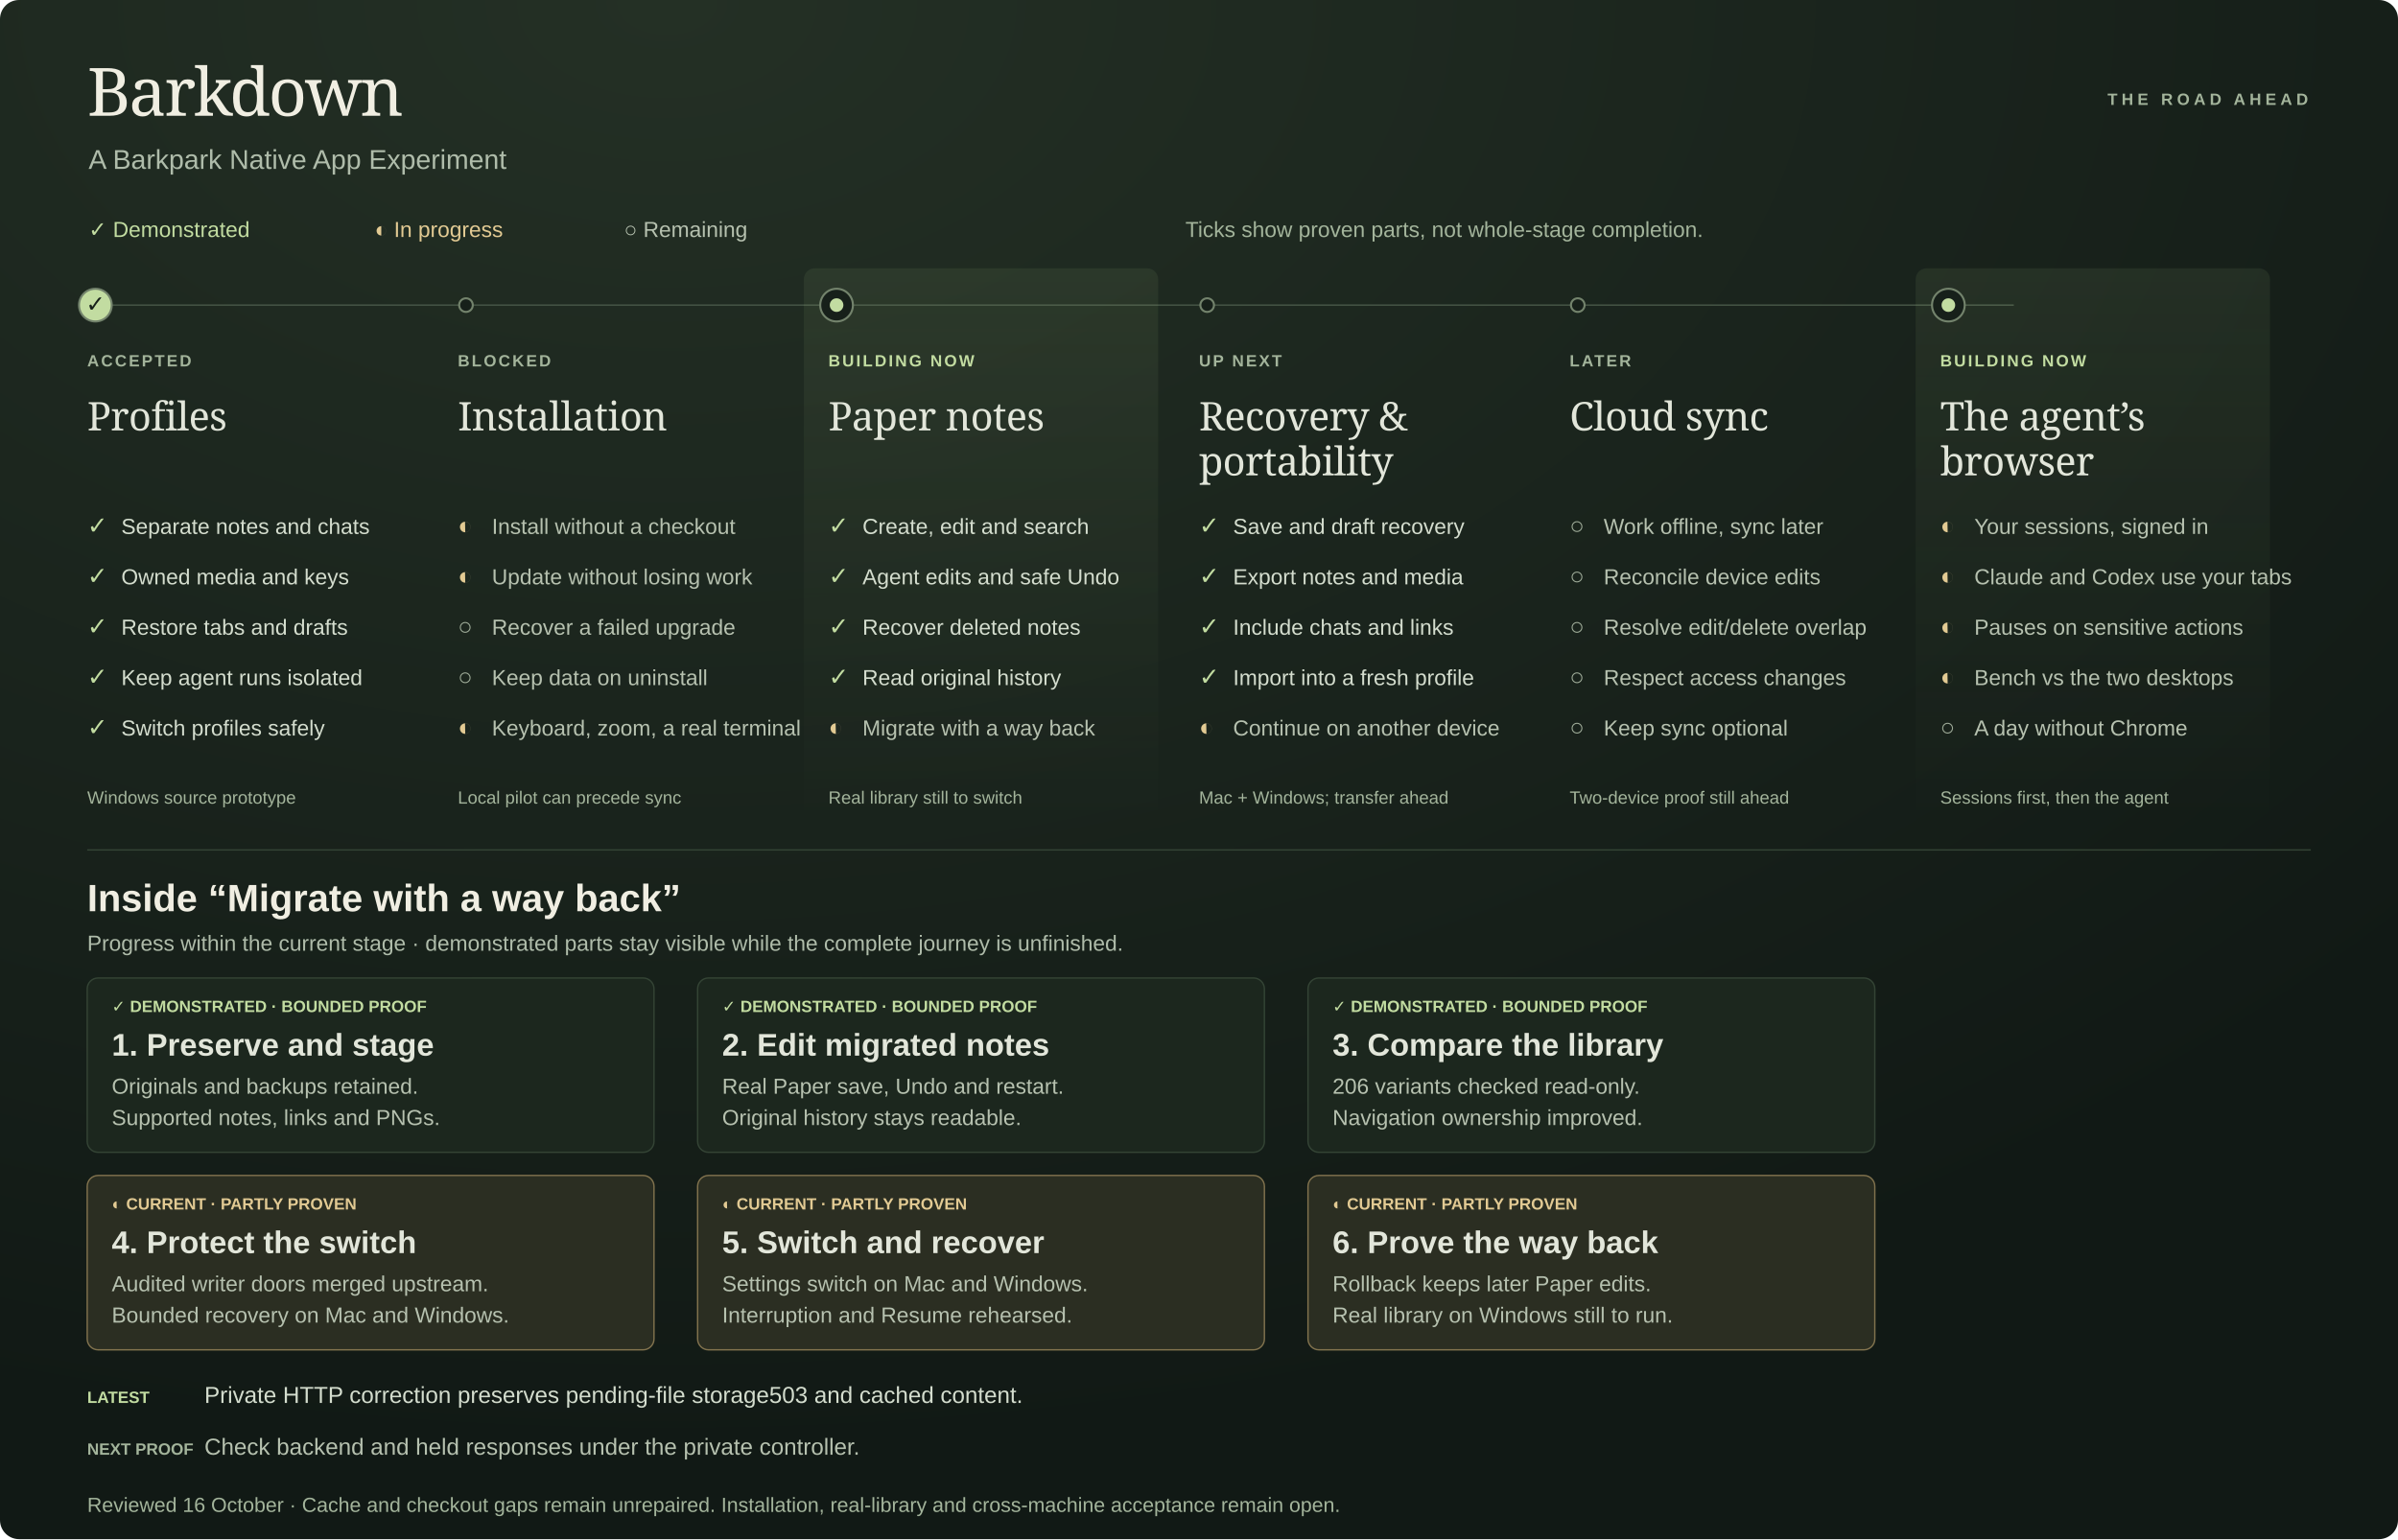
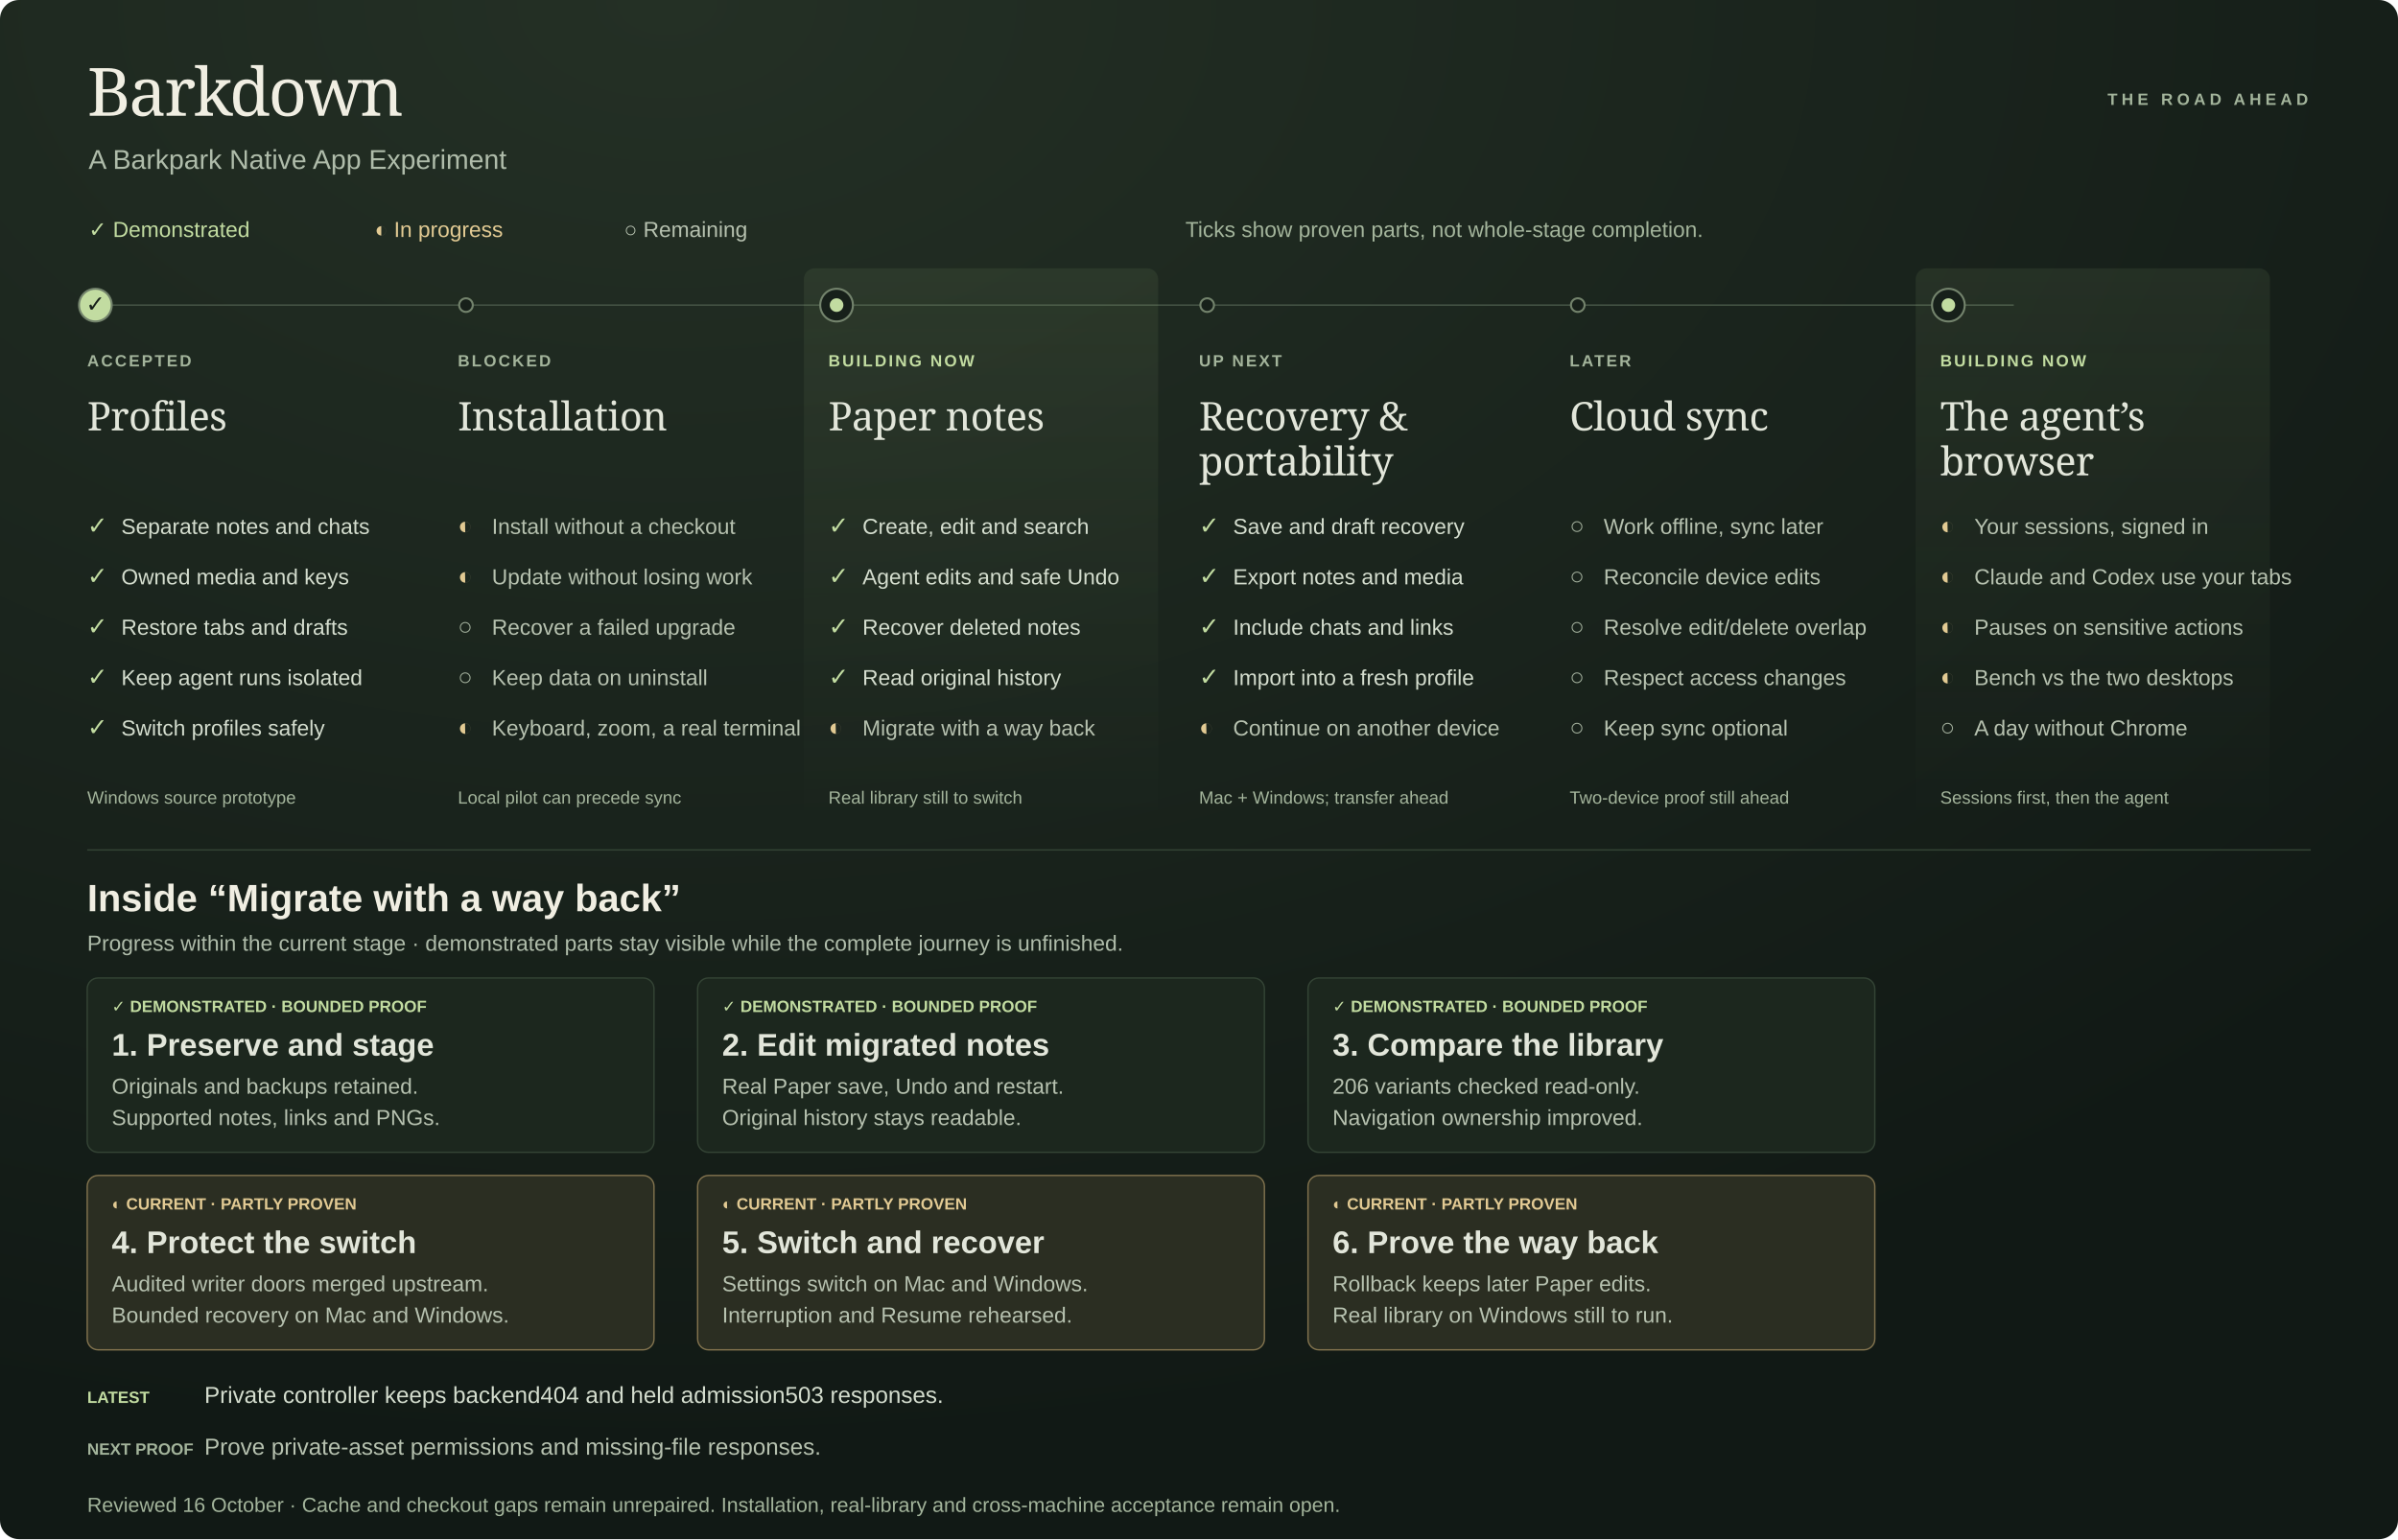
<svg xmlns="http://www.w3.org/2000/svg" width="1760" height="1130" viewBox="0 0 1760 1130" role="img" aria-labelledby="title desc">
  <defs>
    <radialGradient id="background" cx="28%" cy="0%" r="95%">
      <stop stop-color="#243025" />
      <stop offset="1" stop-color="#111915" />
    </radialGradient>
    <linearGradient id="focus" x2="0" y2="1">
      <stop stop-color="#a9c787" stop-opacity=".09" />
      <stop offset="1" stop-color="#a9c787" stop-opacity="0" />
    </linearGradient>
  </defs>
  <g font-family="Segoe UI, Arial, sans-serif">
    <rect width="1760" height="1130" rx="14" fill="url(#background)" />
    <text x="64" y="85" font-family="Georgia, serif" font-size="49" letter-spacing="-1.5" fill="#f0eee2">Barkdown</text>
    <text x="65" y="124" font-size="20" fill="#afbcaa" font-weight="400">A Barkpark Native App Experiment</text>
    <text x="1694" y="77" text-anchor="end" font-size="12" font-weight="600" letter-spacing="3" fill="#a3b49b">THE ROAD AHEAD</text>
    <text x="65" y="174" font-size="16" fill="#c2dca1" font-weight="400">✓  Demonstrated</text>
    <text x="275" y="174" font-size="16" fill="#e2ca93" font-weight="400">◐  In progress</text>
    <text x="458" y="174" font-size="16" fill="#b6c1af" font-weight="400">○  Remaining</text>
    <text x="870" y="174" font-size="16" fill="#a3b49b" font-weight="400">Ticks show proven parts, not whole-stage completion.</text>
    <path d="M70 224H1478" stroke="#475747" stroke-width="1" />
    <g data-phase="P1">
      <circle cx="70" cy="224" r="12" fill="#c2dca1" stroke="#73836c" stroke-width="1.5" />
      <text x="63" y="229" font-size="17" fill="#17201a" font-weight="600">✓</text>
      <text x="64" y="269" font-size="12" letter-spacing="1.5" font-weight="600" fill="#a3b49b">ACCEPTED</text>
      <text x="64" y="316" dy="0" font-family="Georgia, serif" font-size="29" letter-spacing="-.4" fill="#e2e6da">Profiles</text>
      <text x="64" y="392" font-size="18" fill="#c2dca1" font-weight="600">✓</text>
      <text x="89" y="392" font-size="16" fill="#d4ddce" font-weight="400">Separate notes and chats</text>
      <text x="64" y="429" font-size="18" fill="#c2dca1" font-weight="600">✓</text>
      <text x="89" y="429" font-size="16" fill="#d4ddce" font-weight="400">Owned media and keys</text>
      <text x="64" y="466" font-size="18" fill="#c2dca1" font-weight="600">✓</text>
      <text x="89" y="466" font-size="16" fill="#d4ddce" font-weight="400">Restore tabs and drafts</text>
      <text x="64" y="503" font-size="18" fill="#c2dca1" font-weight="600">✓</text>
      <text x="89" y="503" font-size="16" fill="#d4ddce" font-weight="400">Keep agent runs isolated</text>
      <text x="64" y="540" font-size="18" fill="#c2dca1" font-weight="600">✓</text>
      <text x="89" y="540" font-size="16" fill="#d4ddce" font-weight="400">Switch profiles safely</text>
      <text x="64" y="590" font-size="13" fill="#a3b49b" font-weight="400">Windows source prototype</text>
    </g>
    <g data-phase="P5">
      <circle cx="342" cy="224" r="5" fill="#17201a" stroke="#73836c" stroke-width="1.5" />
      <text x="336" y="269" font-size="12" letter-spacing="1.5" font-weight="600" fill="#a3b49b">BLOCKED</text>
      <text x="336" y="316" dy="0" font-family="Georgia, serif" font-size="29" letter-spacing="-.4" fill="#e2e6da">Installation</text>
      <text x="336" y="392" font-size="18" fill="#e2ca93" font-weight="600">◐</text>
      <text x="361" y="392" font-size="16" fill="#b6c1af" font-weight="400">Install without a checkout</text>
      <text x="336" y="429" font-size="18" fill="#e2ca93" font-weight="600">◐</text>
      <text x="361" y="429" font-size="16" fill="#b6c1af" font-weight="400">Update without losing work</text>
      <text x="336" y="466" font-size="18" fill="#9fac99" font-weight="600">○</text>
      <text x="361" y="466" font-size="16" fill="#b6c1af" font-weight="400">Recover a failed upgrade</text>
      <text x="336" y="503" font-size="18" fill="#9fac99" font-weight="600">○</text>
      <text x="361" y="503" font-size="16" fill="#b6c1af" font-weight="400">Keep data on uninstall</text>
      <text x="336" y="540" font-size="18" fill="#e2ca93" font-weight="600">◐</text>
      <text x="361" y="540" font-size="16" fill="#b6c1af" font-weight="400">Keyboard, zoom, a real terminal</text>
      <text x="336" y="590" font-size="13" fill="#a3b49b" font-weight="400">Local pilot can precede sync</text>
    </g>
    <g data-phase="P2">
      <rect x="590" y="197" width="260" height="410" rx="8" fill="url(#focus)" />
      <circle cx="614" cy="224" r="12" fill="#17201a" stroke="#73836c" stroke-width="1.5" />
      <circle cx="614" cy="224" r="5" fill="#c2dca1" />
      <text x="608" y="269" font-size="12" letter-spacing="1.5" font-weight="600" fill="#c2dca1">BUILDING NOW</text>
      <text x="608" y="316" dy="0" font-family="Georgia, serif" font-size="29" letter-spacing="-.4" fill="#e2e6da">Paper notes</text>
      <text x="608" y="392" font-size="18" fill="#c2dca1" font-weight="600">✓</text>
      <text x="633" y="392" font-size="16" fill="#d4ddce" font-weight="400">Create, edit and search</text>
      <text x="608" y="429" font-size="18" fill="#c2dca1" font-weight="600">✓</text>
      <text x="633" y="429" font-size="16" fill="#d4ddce" font-weight="400">Agent edits and safe Undo</text>
      <text x="608" y="466" font-size="18" fill="#c2dca1" font-weight="600">✓</text>
      <text x="633" y="466" font-size="16" fill="#d4ddce" font-weight="400">Recover deleted notes</text>
      <text x="608" y="503" font-size="18" fill="#c2dca1" font-weight="600">✓</text>
      <text x="633" y="503" font-size="16" fill="#d4ddce" font-weight="400">Read original history</text>
      <text x="608" y="540" font-size="18" fill="#e2ca93" font-weight="600">◐</text>
      <text x="633" y="540" font-size="16" fill="#b6c1af" font-weight="400">Migrate with a way back</text>
      <text x="608" y="590" font-size="13" fill="#a3b49b" font-weight="400">Real library still to switch</text>
    </g>
    <g data-phase="P3">
      <circle cx="886" cy="224" r="5" fill="#17201a" stroke="#73836c" stroke-width="1.5" />
      <text x="880" y="269" font-size="12" letter-spacing="1.5" font-weight="600" fill="#a3b49b">UP NEXT</text>
      <text x="880" y="316" dy="0" font-family="Georgia, serif" font-size="29" letter-spacing="-.4" fill="#e2e6da">Recovery &amp;</text>
      <text x="880" y="316" dy="33" font-family="Georgia, serif" font-size="29" letter-spacing="-.4" fill="#e2e6da">portability</text>
      <text x="880" y="392" font-size="18" fill="#c2dca1" font-weight="600">✓</text>
      <text x="905" y="392" font-size="16" fill="#d4ddce" font-weight="400">Save and draft recovery</text>
      <text x="880" y="429" font-size="18" fill="#c2dca1" font-weight="600">✓</text>
      <text x="905" y="429" font-size="16" fill="#d4ddce" font-weight="400">Export notes and media</text>
      <text x="880" y="466" font-size="18" fill="#c2dca1" font-weight="600">✓</text>
      <text x="905" y="466" font-size="16" fill="#d4ddce" font-weight="400">Include chats and links</text>
      <text x="880" y="503" font-size="18" fill="#c2dca1" font-weight="600">✓</text>
      <text x="905" y="503" font-size="16" fill="#d4ddce" font-weight="400">Import into a fresh profile</text>
      <text x="880" y="540" font-size="18" fill="#e2ca93" font-weight="600">◐</text>
      <text x="905" y="540" font-size="16" fill="#b6c1af" font-weight="400">Continue on another device</text>
      <text x="880" y="590" font-size="13" fill="#a3b49b" font-weight="400">Mac + Windows; transfer ahead</text>
    </g>
    <g data-phase="P4">
      <circle cx="1158" cy="224" r="5" fill="#17201a" stroke="#73836c" stroke-width="1.5" />
      <text x="1152" y="269" font-size="12" letter-spacing="1.5" font-weight="600" fill="#a3b49b">LATER</text>
      <text x="1152" y="316" dy="0" font-family="Georgia, serif" font-size="29" letter-spacing="-.4" fill="#e2e6da">Cloud sync</text>
      <text x="1152" y="392" font-size="18" fill="#9fac99" font-weight="600">○</text>
      <text x="1177" y="392" font-size="16" fill="#b6c1af" font-weight="400">Work offline, sync later</text>
      <text x="1152" y="429" font-size="18" fill="#9fac99" font-weight="600">○</text>
      <text x="1177" y="429" font-size="16" fill="#b6c1af" font-weight="400">Reconcile device edits</text>
      <text x="1152" y="466" font-size="18" fill="#9fac99" font-weight="600">○</text>
      <text x="1177" y="466" font-size="16" fill="#b6c1af" font-weight="400">Resolve edit/delete overlap</text>
      <text x="1152" y="503" font-size="18" fill="#9fac99" font-weight="600">○</text>
      <text x="1177" y="503" font-size="16" fill="#b6c1af" font-weight="400">Respect access changes</text>
      <text x="1152" y="540" font-size="18" fill="#9fac99" font-weight="600">○</text>
      <text x="1177" y="540" font-size="16" fill="#b6c1af" font-weight="400">Keep sync optional</text>
      <text x="1152" y="590" font-size="13" fill="#a3b49b" font-weight="400">Two-device proof still ahead</text>
    </g>
    <g data-phase="P6">
      <rect x="1406" y="197" width="260" height="410" rx="8" fill="url(#focus)" />
      <circle cx="1430" cy="224" r="12" fill="#17201a" stroke="#73836c" stroke-width="1.5" />
      <circle cx="1430" cy="224" r="5" fill="#c2dca1" />
      <text x="1424" y="269" font-size="12" letter-spacing="1.5" font-weight="600" fill="#c2dca1">BUILDING NOW</text>
      <text x="1424" y="316" dy="0" font-family="Georgia, serif" font-size="29" letter-spacing="-.4" fill="#e2e6da">The agent’s</text>
      <text x="1424" y="316" dy="33" font-family="Georgia, serif" font-size="29" letter-spacing="-.4" fill="#e2e6da">browser</text>
      <text x="1424" y="392" font-size="18" fill="#e2ca93" font-weight="600">◐</text>
      <text x="1449" y="392" font-size="16" fill="#b6c1af" font-weight="400">Your sessions, signed in</text>
      <text x="1424" y="429" font-size="18" fill="#e2ca93" font-weight="600">◐</text>
      <text x="1449" y="429" font-size="16" fill="#b6c1af" font-weight="400">Claude and Codex use your tabs</text>
      <text x="1424" y="466" font-size="18" fill="#e2ca93" font-weight="600">◐</text>
      <text x="1449" y="466" font-size="16" fill="#b6c1af" font-weight="400">Pauses on sensitive actions</text>
      <text x="1424" y="503" font-size="18" fill="#e2ca93" font-weight="600">◐</text>
      <text x="1449" y="503" font-size="16" fill="#b6c1af" font-weight="400">Bench vs the two desktops</text>
      <text x="1424" y="540" font-size="18" fill="#9fac99" font-weight="600">○</text>
      <text x="1449" y="540" font-size="16" fill="#b6c1af" font-weight="400">A day without Chrome</text>
      <text x="1424" y="590" font-size="13" fill="#a3b49b" font-weight="400">Sessions first, then the agent</text>
    </g>
    <path d="M64 624H1696" stroke="#344435" />
    <text x="64" y="669" font-size="28" fill="#f0eee2" font-weight="600">Inside “Migrate with a way back”</text>
    <text x="64" y="698" font-size="16" fill="#afbcaa" font-weight="400">Progress within the current stage · demonstrated parts stay visible while the complete journey is unfinished.</text>
    <g data-migration-step="1">
      <rect x="64" y="718" width="416" height="128" rx="8" fill="#1c271e" stroke="#344435" />
      <text x="82" y="743" font-size="12" fill="#c2dca1" font-weight="600">✓  DEMONSTRATED · BOUNDED PROOF</text>
      <text x="82" y="775" font-size="23" fill="#e2e6da" font-weight="600">1. Preserve and stage</text>
      <text x="82" y="803" font-size="16" fill="#b6c1af" font-weight="400">Originals and backups retained.</text>
      <text x="82" y="826" font-size="16" fill="#b6c1af" font-weight="400">Supported notes, links and PNGs.</text>
    </g>
    <g data-migration-step="2">
      <rect x="512" y="718" width="416" height="128" rx="8" fill="#1c271e" stroke="#344435" />
      <text x="530" y="743" font-size="12" fill="#c2dca1" font-weight="600">✓  DEMONSTRATED · BOUNDED PROOF</text>
      <text x="530" y="775" font-size="23" fill="#e2e6da" font-weight="600">2. Edit migrated notes</text>
      <text x="530" y="803" font-size="16" fill="#b6c1af" font-weight="400">Real Paper save, Undo and restart.</text>
      <text x="530" y="826" font-size="16" fill="#b6c1af" font-weight="400">Original history stays readable.</text>
    </g>
    <g data-migration-step="3">
      <rect x="960" y="718" width="416" height="128" rx="8" fill="#1c271e" stroke="#344435" />
      <text x="978" y="743" font-size="12" fill="#c2dca1" font-weight="600">✓  DEMONSTRATED · BOUNDED PROOF</text>
      <text x="978" y="775" font-size="23" fill="#e2e6da" font-weight="600">3. Compare the library</text>
      <text x="978" y="803" font-size="16" fill="#b6c1af" font-weight="400">206 variants checked read-only.</text>
      <text x="978" y="826" font-size="16" fill="#b6c1af" font-weight="400">Navigation ownership improved.</text>
    </g>
    <g data-migration-step="4">
      <rect x="64" y="863" width="416" height="128" rx="8" fill="#2b2e22" stroke="#82734e" />
      <text x="82" y="888" font-size="12" fill="#e2ca93" font-weight="600">◐  CURRENT · PARTLY PROVEN</text>
      <text x="82" y="920" font-size="23" fill="#e2e6da" font-weight="600">4. Protect the switch</text>
      <text x="82" y="948" font-size="16" fill="#b6c1af" font-weight="400">Audited writer doors merged upstream.</text>
      <text x="82" y="971" font-size="16" fill="#b6c1af" font-weight="400">Bounded recovery on Mac and Windows.</text>
    </g>
    <g data-migration-step="5">
      <rect x="512" y="863" width="416" height="128" rx="8" fill="#2b2e22" stroke="#82734e" />
      <text x="530" y="888" font-size="12" fill="#e2ca93" font-weight="600">◐  CURRENT · PARTLY PROVEN</text>
      <text x="530" y="920" font-size="23" fill="#e2e6da" font-weight="600">5. Switch and recover</text>
      <text x="530" y="948" font-size="16" fill="#b6c1af" font-weight="400">Settings switch on Mac and Windows.</text>
      <text x="530" y="971" font-size="16" fill="#b6c1af" font-weight="400">Interruption and Resume rehearsed.</text>
    </g>
    <g data-migration-step="6">
      <rect x="960" y="863" width="416" height="128" rx="8" fill="#2b2e22" stroke="#82734e" />
      <text x="978" y="888" font-size="12" fill="#e2ca93" font-weight="600">◐  CURRENT · PARTLY PROVEN</text>
      <text x="978" y="920" font-size="23" fill="#e2e6da" font-weight="600">6. Prove the way back</text>
      <text x="978" y="948" font-size="16" fill="#b6c1af" font-weight="400">Rollback keeps later Paper edits.</text>
      <text x="978" y="971" font-size="16" fill="#b6c1af" font-weight="400">Real library on Windows still to run.</text>
    </g>
    <text x="64" y="1030" font-size="12" fill="#c2dca1" font-weight="600">LATEST</text>
-     <text x="150" y="1030" font-size="17" fill="#d4ddce" font-weight="400">Private HTTP correction preserves pending-file storage503 and cached content.</text>
+     <text x="150" y="1030" font-size="17" fill="#d4ddce" font-weight="400">Private controller keeps backend404 and held admission503 responses.</text>
    <text x="64" y="1068" font-size="12" fill="#a3b49b" font-weight="600">NEXT PROOF</text>
-     <text x="150" y="1068" font-size="17" fill="#b6c1af" font-weight="400">Check backend and held responses under the private controller.</text>
+     <text x="150" y="1068" font-size="17" fill="#b6c1af" font-weight="400">Prove private-asset permissions and missing-file responses.</text>
    <text x="64" y="1110" font-size="15" fill="#a3b49b" font-weight="400">Reviewed 16 October · Cache and checkout gaps remain unrepaired. Installation, real-library and cross-machine acceptance remain open.</text>
  </g>
</svg>
